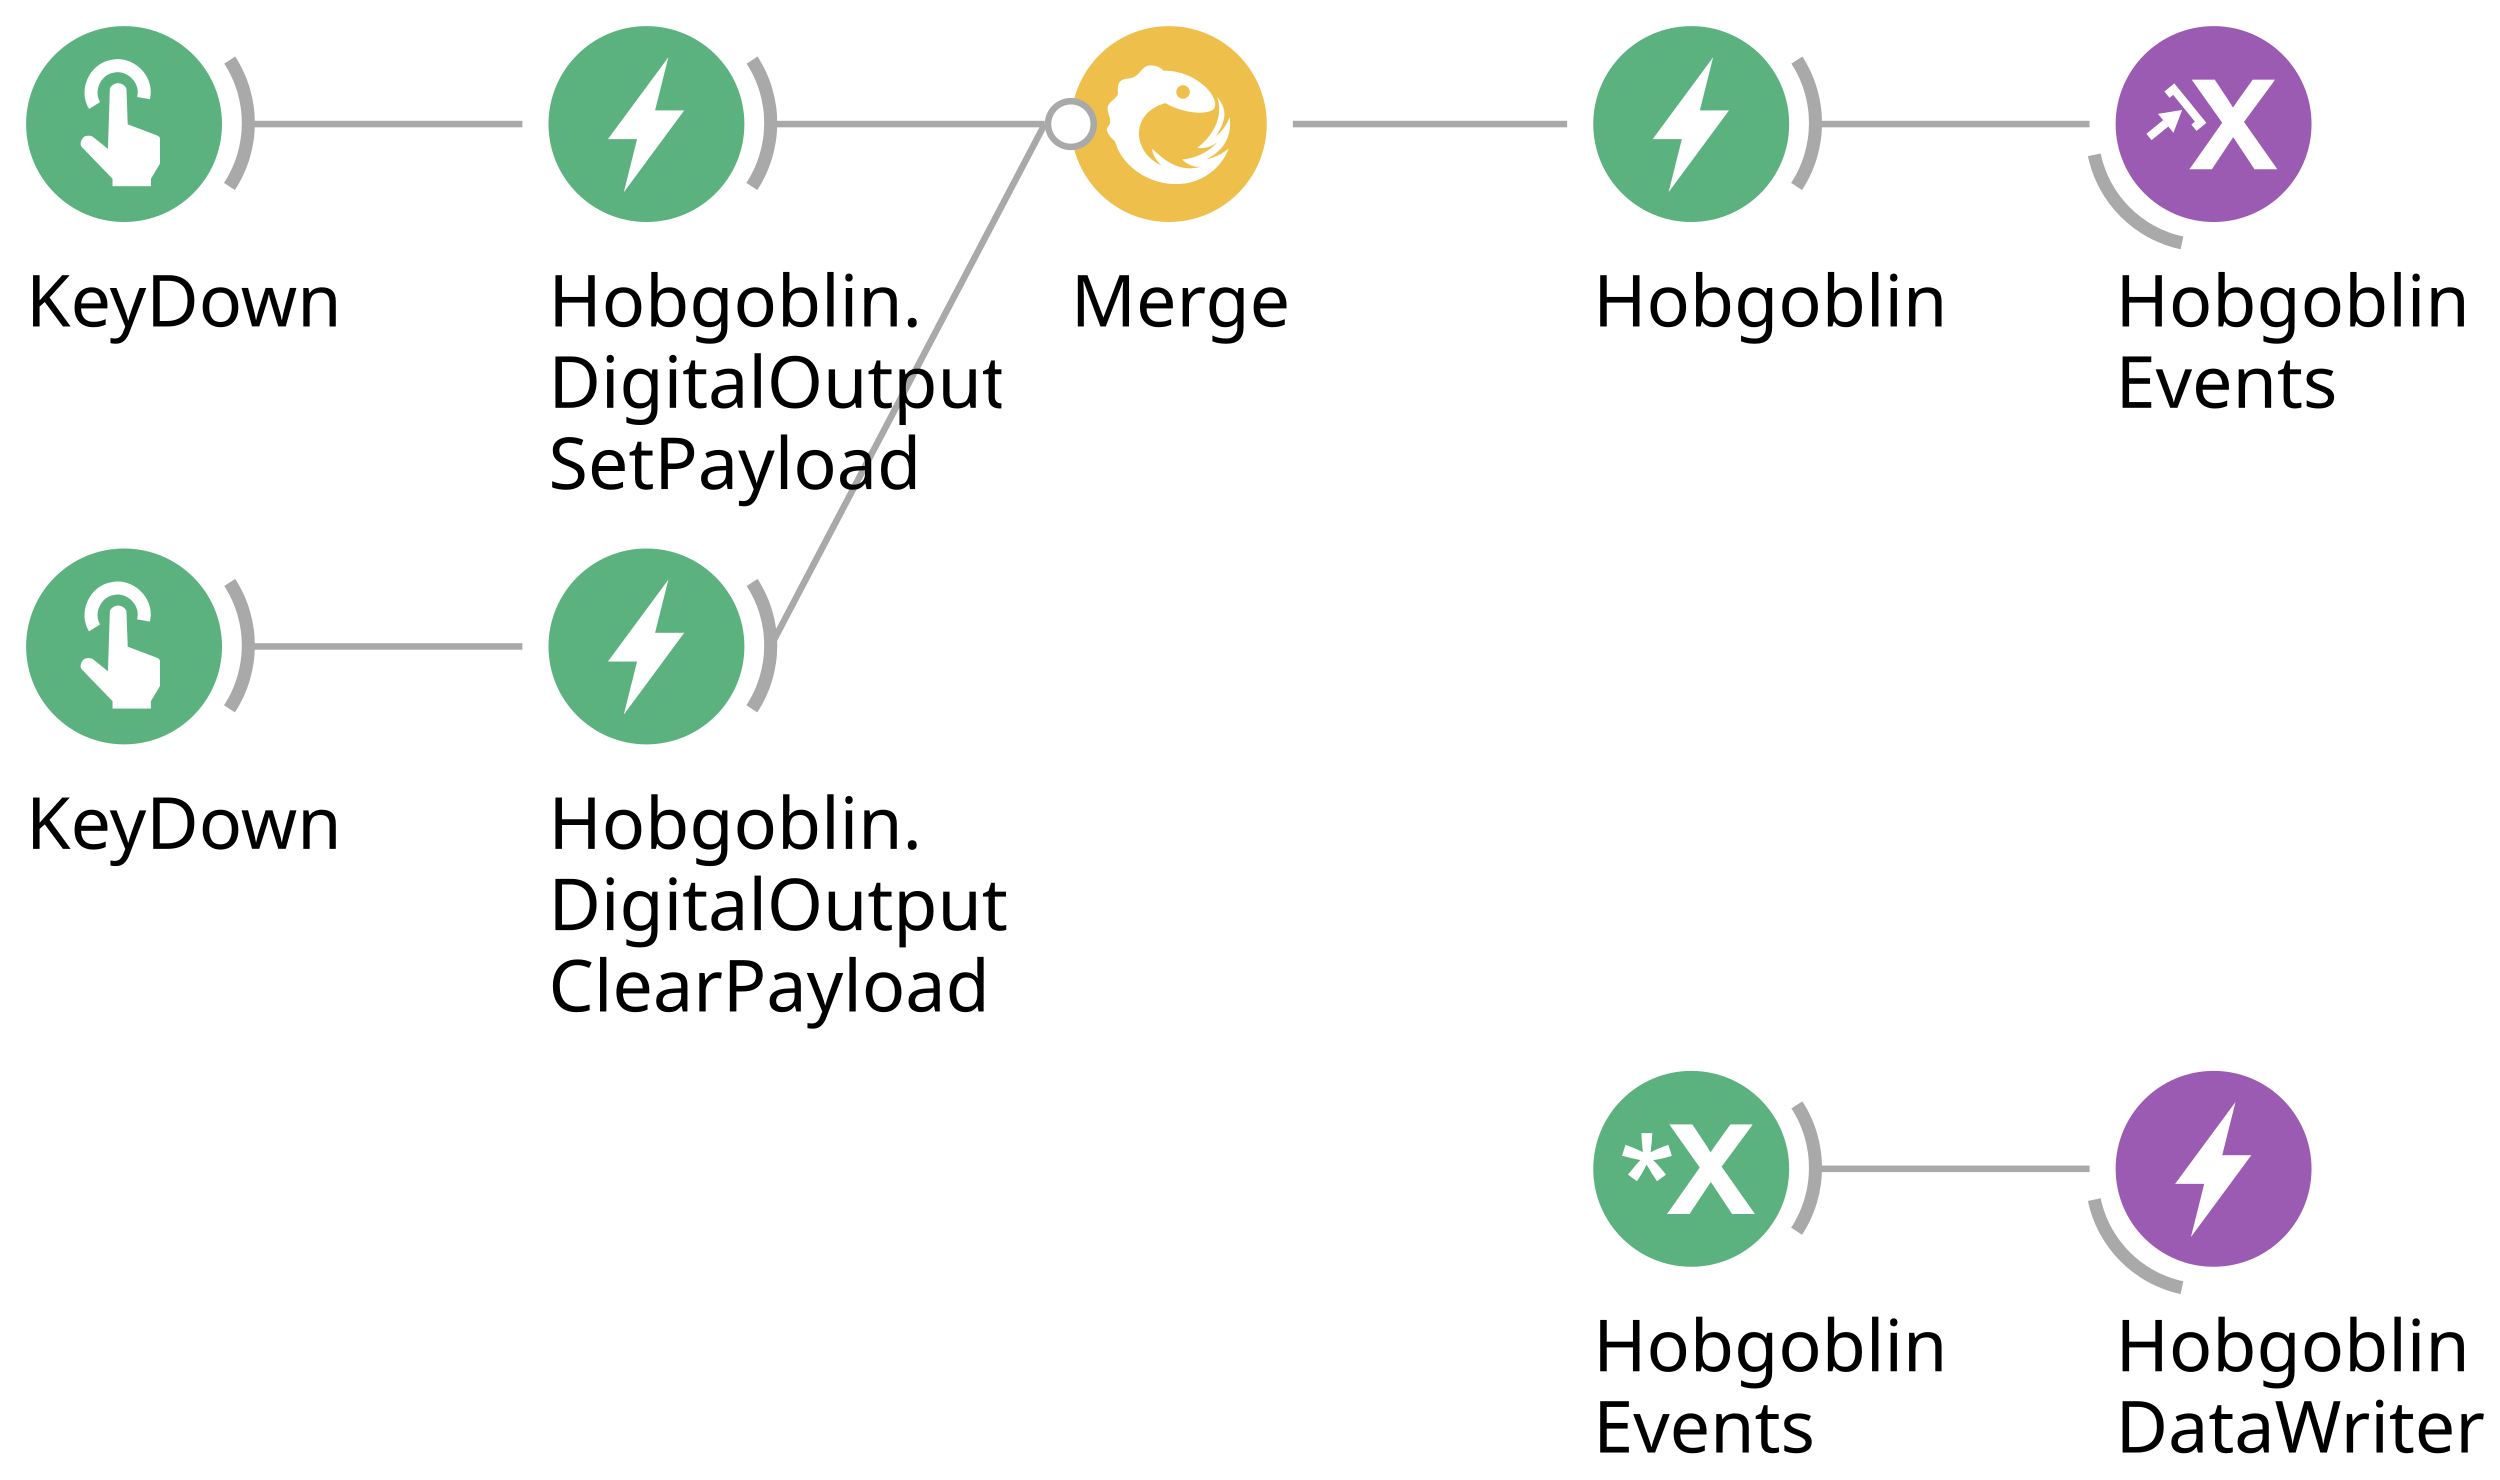
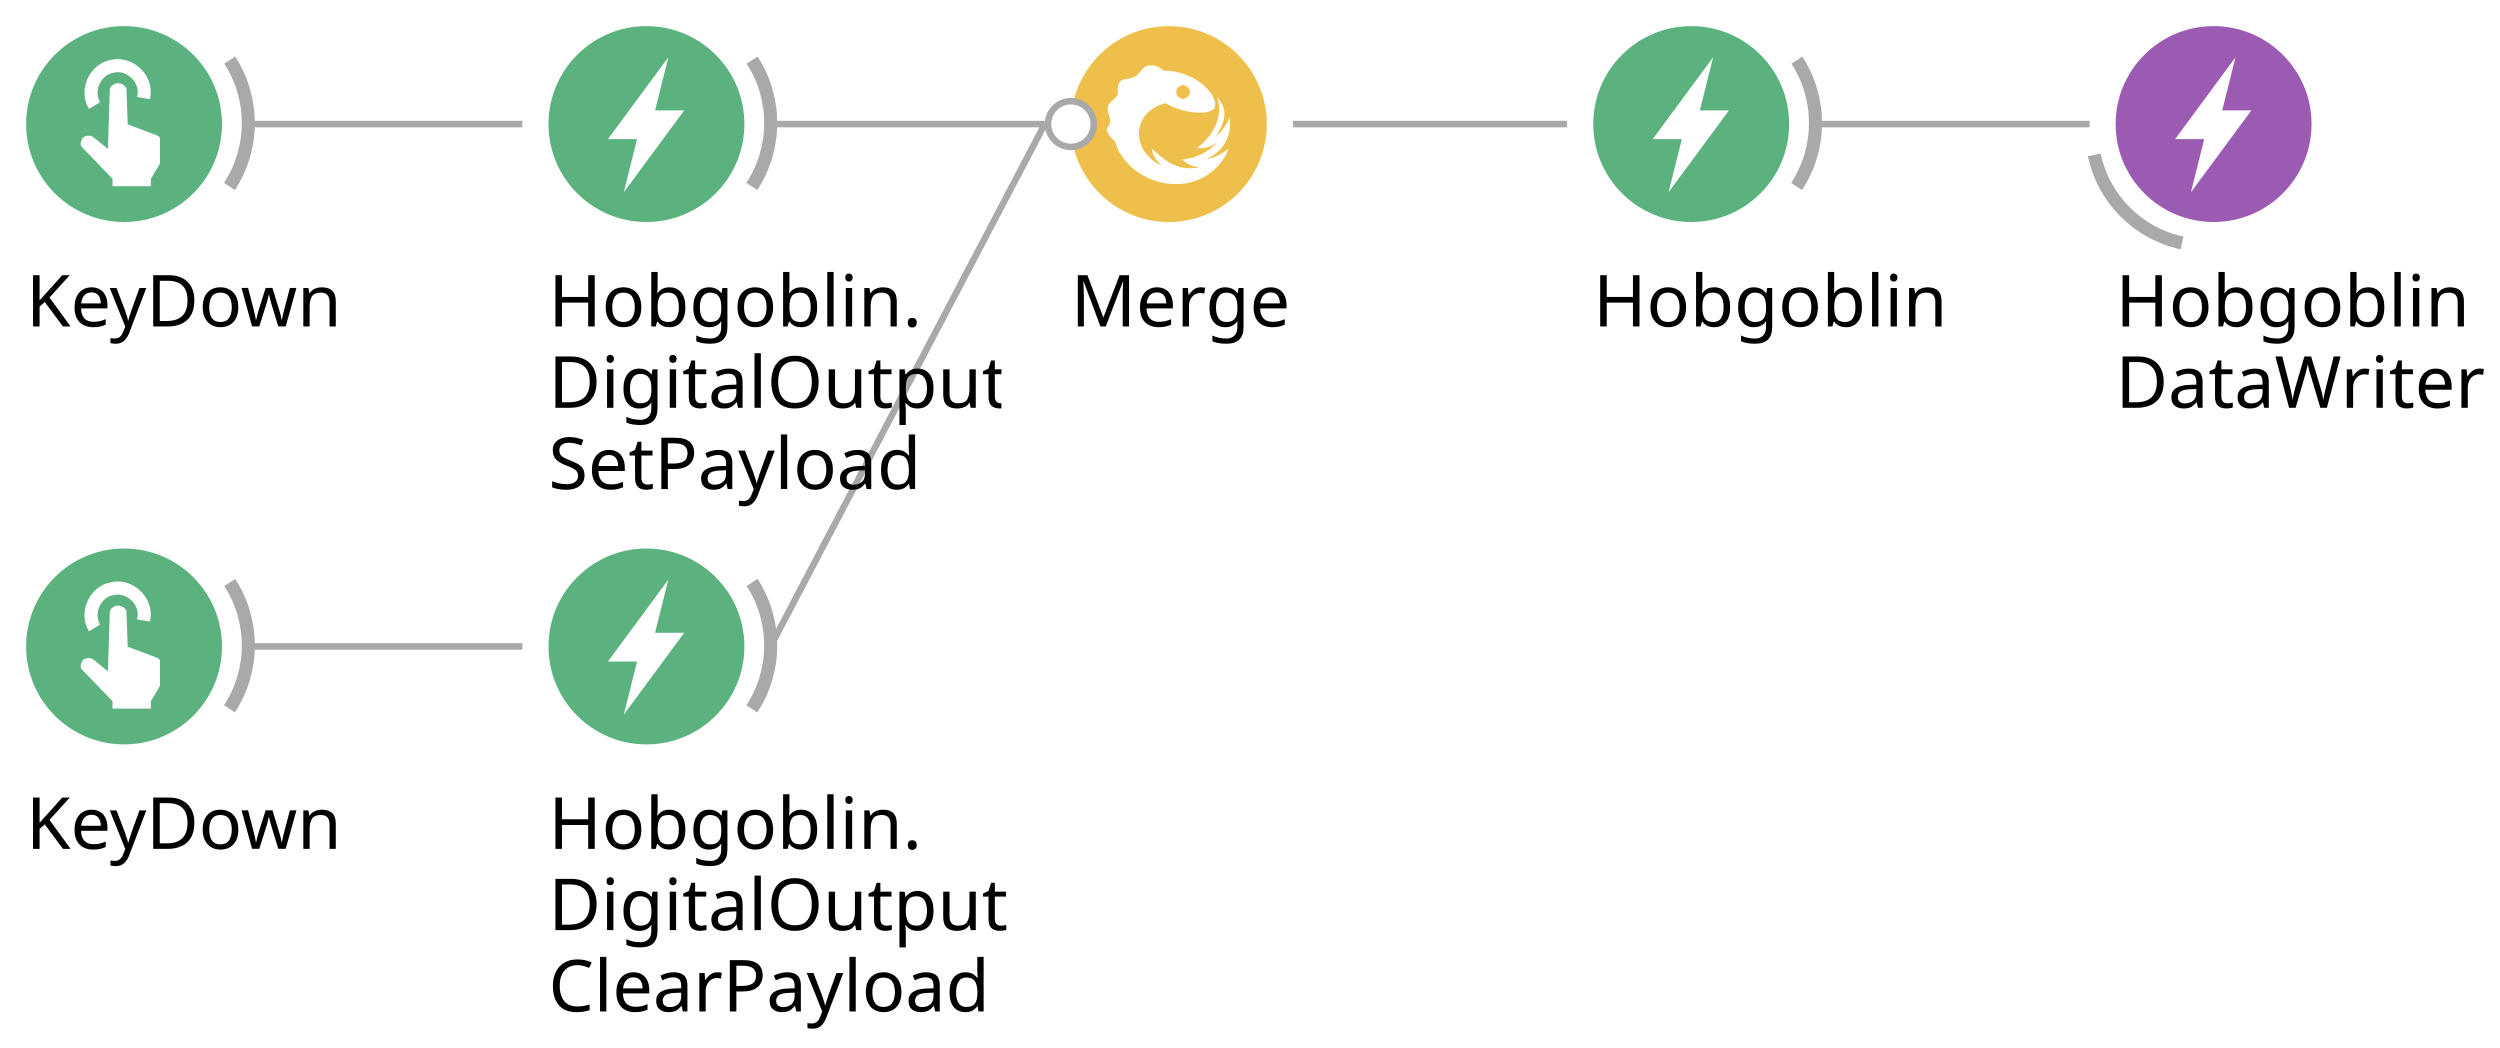
- <svg xmlns="http://www.w3.org/2000/svg" width="382.861" height="226.65" id="SvgGdi_output">
+ <svg xmlns="http://www.w3.org/2000/svg" width="382.861" height="160.476" id="SvgGdi_output">
  <style>text { fill: #000; } @media (prefers-color-scheme: dark) { text { fill: #eee; } }</style>
  <rect id="background" height="100.00%" style="fill:none;" width="100.00%" y="0.00" x="0.00" />
  <g style="shape-rendering:auto;" id="root_group">
    <line y1="19.00" style="stroke:rgb(169,169,169);fill:none;stroke-linecap:butt;stroke-miterlimit:9;opacity:1;stroke-width:1;stroke-linejoin:miter;" id="2" x2="320.00" y2="19.00" x1="278.00" />
-     <line y1="179.00" style="stroke:rgb(169,169,169);fill:none;stroke-linecap:butt;stroke-miterlimit:9;opacity:1;stroke-width:1;stroke-linejoin:miter;" id="3" x2="320.00" y2="179.00" x1="278.00" />
-     <line y1="19.00" style="stroke:rgb(169,169,169);fill:none;stroke-linecap:butt;stroke-miterlimit:9;opacity:1;stroke-width:1;stroke-linejoin:miter;" id="4" x2="240.00" y2="19.00" x1="198.00" />
-     <line y1="19.00" style="stroke:rgb(169,169,169);fill:none;stroke-linecap:butt;stroke-miterlimit:9;opacity:1;stroke-width:1;stroke-linejoin:miter;" id="5" x2="160.00" y2="19.00" x1="118.00" />
-     <line y1="99.00" style="stroke:rgb(169,169,169);fill:none;stroke-linecap:butt;stroke-miterlimit:9;opacity:1;stroke-width:1;stroke-linejoin:miter;" id="6" x2="160.00" y2="19.00" x1="118.00" />
-     <line y1="19.00" style="stroke:rgb(169,169,169);fill:none;stroke-linecap:butt;stroke-miterlimit:9;opacity:1;stroke-width:1;stroke-linejoin:miter;" id="7" x2="80.00" y2="19.00" x1="38.00" />
-     <line y1="99.00" style="stroke:rgb(169,169,169);fill:none;stroke-linecap:butt;stroke-miterlimit:9;opacity:1;stroke-width:1;stroke-linejoin:miter;" id="8" x2="80.00" y2="99.00" x1="38.00" />
-     <path d="M 10.158 33.2 C 3.405 31.759 -1.861 26.469 -3.271 19.71 " style="stroke:rgb(169,169,169);fill:none;stroke-linecap:butt;stroke-miterlimit:9;opacity:1;stroke-width:2;stroke-linejoin:miter;" transform="matrix(1.00 0.00 0.00 1.00 324.00 4.00 ) " id="42" />
-     <ellipse id="43" cy="15.00" cx="15.00" transform="matrix(1.00 0.00 0.00 1.00 324.00 4.00 ) " rx="15.00" ry="15.00" style="stroke:none;opacity:1;fill:rgb(155,91,179);" />
-     <path d="M 11.656 8.2 12 8.7 16.312 14.794 11.656 21.419 11.281 21.919 14.75 21.919 14.844 21.762 18 17.012 18.469 17.7 21.156 21.762 21.25 21.919 24.75 21.919 24.406 21.419 19.656 14.669 24.062 8.7 24.406 8.2 21 8.2 20.906 8.325 18.687 11.419 C 18.463 11.729 18.223 12.106 17.968 12.481 17.77 12.155 17.587 11.842 17.312 11.419 L 15.281 8.356 15.187 8.2 11.656 8.2 z " style="stroke:none;fill-rule:evenodd;opacity:1;fill:rgb(255,255,255);" transform="matrix(1.00 0.00 0.00 1.00 324.00 4.00 ) " id="49" />
-     <path style="stroke:rgb(255,255,255);fill:none;stroke-linecap:butt;stroke-miterlimit:9;opacity:1;stroke-width:1.25;stroke-linejoin:miter;" transform="matrix(1.00 0.00 0.00 1.00 324.00 4.00 ) " id="50" d="M 7.859 10.494 8.895 9.651 13.019 14.722 11.989 15.56 " />
-     <path style="stroke:rgb(255,255,255);fill:none;stroke-linecap:butt;stroke-miterlimit:9;opacity:1;stroke-width:1.25;stroke-linejoin:miter;" transform="matrix(1.00 0.00 0.00 1.00 324.00 4.00 ) " id="51" d="M 5.1 16.975 7.688 14.871 " />
-     <path style="stroke:none;fill-rule:evenodd;opacity:1;fill:rgb(255,255,255);" transform="matrix(1.00 0.00 0.00 1.00 324.00 4.00 ) " id="52" d="M 8.85 16.342 6.485 13.434 10.186 12.839 9.518 14.591 z " />
-     <text id="53" transform="matrix(1.00 0.00 0.00 1.00 0.00 0.00 ) " x="324.00px" y="39.00px" style="stroke:none;clip-path:url(#55_text_clipper);font-family:Microsoft Sans Serif;font-size:8.25pt;opacity:1;">
-       <tspan dy="8.25pt" id="57">Hobgoblin</tspan>
+     <line y1="19.00" style="stroke:rgb(169,169,169);fill:none;stroke-linecap:butt;stroke-miterlimit:9;opacity:1;stroke-width:1;stroke-linejoin:miter;" id="3" x2="240.00" y2="19.00" x1="198.00" />
+     <line y1="19.00" style="stroke:rgb(169,169,169);fill:none;stroke-linecap:butt;stroke-miterlimit:9;opacity:1;stroke-width:1;stroke-linejoin:miter;" id="4" x2="160.00" y2="19.00" x1="118.00" />
+     <line y1="99.00" style="stroke:rgb(169,169,169);fill:none;stroke-linecap:butt;stroke-miterlimit:9;opacity:1;stroke-width:1;stroke-linejoin:miter;" id="5" x2="160.00" y2="19.00" x1="118.00" />
+     <line y1="19.00" style="stroke:rgb(169,169,169);fill:none;stroke-linecap:butt;stroke-miterlimit:9;opacity:1;stroke-width:1;stroke-linejoin:miter;" id="6" x2="80.00" y2="19.00" x1="38.00" />
+     <line y1="99.00" style="stroke:rgb(169,169,169);fill:none;stroke-linecap:butt;stroke-miterlimit:9;opacity:1;stroke-width:1;stroke-linejoin:miter;" id="7" x2="80.00" y2="99.00" x1="38.00" />
+     <path style="stroke:rgb(169,169,169);fill:none;stroke-linecap:butt;stroke-miterlimit:9;opacity:1;stroke-width:2;stroke-linejoin:miter;" transform="matrix(1.00 0.00 0.00 1.00 324.00 4.00 ) " id="41" d="M 10.158 33.2 C 3.405 31.759 -1.861 26.469 -3.271 19.71 " />
+     <ellipse id="42" cy="15.00" cx="15.00" transform="matrix(1.00 0.00 0.00 1.00 324.00 4.00 ) " rx="15.00" ry="15.00" style="stroke:none;opacity:1;fill:rgb(155,91,179);" />
+     <path d="M 11.529 25.444 20.783 12.908 16.32 12.908 18.355 4.769 9.101 17.305 13.564 17.305 z " style="stroke:none;fill-rule:evenodd;opacity:1;fill:rgb(255,255,255);" transform="matrix(1.00 0.00 0.00 1.00 324.00 4.00 ) " id="45" />
+     <text id="46" transform="matrix(1.00 0.00 0.00 1.00 0.00 0.00 ) " x="324.00px" y="39.00px" style="stroke:none;clip-path:url(#48_text_clipper);font-family:Microsoft Sans Serif;font-size:8.25pt;opacity:1;">
+       <tspan dy="8.25pt" id="50">Hobgoblin</tspan>
    </text>
-     <text id="59" transform="matrix(1.00 0.00 0.00 1.00 0.00 0.00 ) " x="324.00px" y="51.45px" style="stroke:none;clip-path:url(#61_text_clipper);font-family:Microsoft Sans Serif;font-size:8.25pt;opacity:1;">
-       <tspan dy="8.25pt" id="63">Events</tspan>
+     <text id="52" transform="matrix(1.00 0.00 0.00 1.00 0.00 0.00 ) " x="324.00px" y="51.45px" style="stroke:none;clip-path:url(#54_text_clipper);font-family:Microsoft Sans Serif;font-size:8.25pt;opacity:1;">
+       <tspan dy="8.25pt" id="56">DataWriter</tspan>
    </text>
-     <path d="M 10.158 33.2 C 3.405 31.759 -1.861 26.469 -3.271 19.71 " style="stroke:rgb(169,169,169);fill:none;stroke-linecap:butt;stroke-miterlimit:9;opacity:1;stroke-width:2;stroke-linejoin:miter;" transform="matrix(1.00 0.00 0.00 1.00 324.00 164.00 ) " id="65" />
-     <ellipse id="66" cy="15.00" cx="15.00" transform="matrix(1.00 0.00 0.00 1.00 324.00 164.00 ) " rx="15.00" ry="15.00" style="stroke:none;opacity:1;fill:rgb(155,91,179);" />
-     <path d="M 11.529 25.444 20.783 12.908 16.32 12.908 18.355 4.769 9.101 17.305 13.564 17.305 z " style="stroke:none;fill-rule:evenodd;opacity:1;fill:rgb(255,255,255);" transform="matrix(1.00 0.00 0.00 1.00 324.00 164.00 ) " id="69" />
-     <text id="70" transform="matrix(1.00 0.00 0.00 1.00 0.00 0.00 ) " x="324.00px" y="199.00px" style="stroke:none;clip-path:url(#72_text_clipper);font-family:Microsoft Sans Serif;font-size:8.25pt;opacity:1;">
-       <tspan dy="8.25pt" id="74">Hobgoblin</tspan>
+     <path d="M 31.179 5.2 C 34.998 11.092 34.981 18.682 31.136 24.557 " style="stroke:rgb(169,169,169);fill:none;stroke-linecap:butt;stroke-miterlimit:9;opacity:1;stroke-width:2;stroke-linejoin:miter;" transform="matrix(1.00 0.00 0.00 1.00 244.00 4.00 ) " id="61" />
+     <ellipse id="62" cy="15.00" cx="15.00" transform="matrix(1.00 0.00 0.00 1.00 244.00 4.00 ) " rx="15.00" ry="15.00" style="stroke:none;opacity:1;fill:rgb(91,178,126);" />
+     <path d="M 11.529 25.444 20.783 12.908 16.32 12.908 18.355 4.769 9.101 17.305 13.564 17.305 z " style="stroke:none;fill-rule:evenodd;opacity:1;fill:rgb(255,255,255);" transform="matrix(1.00 0.00 0.00 1.00 244.00 4.00 ) " id="63" />
+     <text id="64" transform="matrix(1.00 0.00 0.00 1.00 0.00 0.00 ) " x="244.00px" y="39.00px" style="stroke:none;clip-path:url(#66_text_clipper);font-family:Microsoft Sans Serif;font-size:8.25pt;opacity:1;">
+       <tspan dy="8.25pt" id="68">Hobgoblin</tspan>
    </text>
-     <text id="76" transform="matrix(1.00 0.00 0.00 1.00 0.00 0.00 ) " x="324.00px" y="211.45px" style="stroke:none;clip-path:url(#78_text_clipper);font-family:Microsoft Sans Serif;font-size:8.25pt;opacity:1;">
-       <tspan dy="8.25pt" id="80">DataWriter</tspan>
+     <ellipse id="72" cy="15.00" cx="15.00" transform="matrix(1.00 0.00 0.00 1.00 164.00 4.00 ) " rx="15.00" ry="15.00" style="stroke:none;opacity:1;fill:rgb(238,192,75);" />
+     <path style="stroke:none;fill-rule:evenodd;opacity:1;fill:rgb(255,255,255);" transform="matrix(1.00 0.00 0.00 1.00 164.00 4.00 ) " id="75" d="M 12.246 6.014 12.246 6.02 C 12.058 6.02 11.895 6.04 11.767 6.066 10.869 6.353 10.896 6.934 9.877 7.686 8.863 8.264 8.353 7.82 7.615 8.42 6.878 9.016 7.393 10.383 7.084 10.648 6.777 11.18 5.826 11.655 5.652 12.326 5.509 13.185 6.042 13.797 6.021 14.533 6.083 15.146 5.411 15.495 5.508 15.992 5.797 16.804 6.354 17.292 6.617 17.518 6.663 17.55 6.7 17.599 6.715 17.602 6.791 17.792 6.859 17.986 6.955 18.166 6.95 18.14 6.949 18.114 6.943 18.088 6.998 18.305 7.055 18.524 7.133 18.738 8.683 22.099 12.814 24.686 17.342 24.117 19.541 23.848 22.824 22.332 24.166 18.738 23.22 19.587 21.532 20.324 20.777 20.381 23.33 19.105 24.707 16.937 24.32 13.975 23.792 15.233 23.093 16.201 22.221 16.865 24.075 13.976 23.757 12.481 22.385 10.84 23.366 13.539 22.097 16.534 19.332 18.664 20.452 18.785 21.517 18.516 22.502 17.713 21.013 19.374 19.15 20.208 17.014 20.436 18.034 21.303 19.018 21.695 19.959 21.527 17.345 22.249 15.155 21.454 12.49 18.801 12.351 19.515 13.105 20.628 13.883 21.338 9.373 19.383 8.976 13.296 14.469 11.793 14.472 11.793 14.475 11.794 14.478 11.793 17.75 13.707 21.865 13.581 22.051 12.344 22.509 10.861 19.965 7.805 16.162 7.008 15.462 6.871 14.792 6.817 14.154 6.836 14.167 6.836 14.179 6.836 14.191 6.826 13.584 6.177 12.81 6.012 12.246 6.014 z M 17.178 9.047 C 17.724 9.047 18.223 9.544 18.223 10.09 18.223 10.636 17.724 11.133 17.178 11.133 16.632 11.133 16.135 10.636 16.135 10.09 16.135 9.544 16.632 9.047 17.178 9.047 z " />
+     <ellipse id="76" cy="19.00" cx="164.00" rx="3.00" ry="3.00" style="stroke:rgb(169,169,169);fill:none;stroke-linecap:butt;stroke-miterlimit:9;opacity:1;stroke-width:2;stroke-linejoin:miter;" />
+     <ellipse id="77" cy="19.00" cx="164.00" rx="3.00" ry="3.00" style="stroke:none;opacity:1;fill:rgb(255,255,255);" />
+     <text id="78" transform="matrix(1.00 0.00 0.00 1.00 0.00 0.00 ) " x="164.00px" y="39.00px" style="stroke:none;clip-path:url(#80_text_clipper);font-family:Microsoft Sans Serif;font-size:8.25pt;opacity:1;">
+       <tspan dy="8.25pt" id="82">Merge</tspan>
    </text>
-     <path d="M 31.179 5.2 C 34.998 11.092 34.981 18.682 31.136 24.557 " style="stroke:rgb(169,169,169);fill:none;stroke-linecap:butt;stroke-miterlimit:9;opacity:1;stroke-width:2;stroke-linejoin:miter;" transform="matrix(1.00 0.00 0.00 1.00 244.00 4.00 ) " id="85" />
-     <ellipse id="86" cy="15.00" cx="15.00" transform="matrix(1.00 0.00 0.00 1.00 244.00 4.00 ) " rx="15.00" ry="15.00" style="stroke:none;opacity:1;fill:rgb(91,178,126);" />
-     <path d="M 11.529 25.444 20.783 12.908 16.32 12.908 18.355 4.769 9.101 17.305 13.564 17.305 z " style="stroke:none;fill-rule:evenodd;opacity:1;fill:rgb(255,255,255);" transform="matrix(1.00 0.00 0.00 1.00 244.00 4.00 ) " id="87" />
-     <text id="88" transform="matrix(1.00 0.00 0.00 1.00 0.00 0.00 ) " x="244.00px" y="39.00px" style="stroke:none;clip-path:url(#90_text_clipper);font-family:Microsoft Sans Serif;font-size:8.25pt;opacity:1;">
-       <tspan dy="8.25pt" id="92">Hobgoblin</tspan>
+     <path d="M 31.179 5.2 C 34.998 11.092 34.981 18.682 31.136 24.557 " style="stroke:rgb(169,169,169);fill:none;stroke-linecap:butt;stroke-miterlimit:9;opacity:1;stroke-width:2;stroke-linejoin:miter;" transform="matrix(1.00 0.00 0.00 1.00 84.00 4.00 ) " id="84" />
+     <ellipse id="85" cy="15.00" cx="15.00" transform="matrix(1.00 0.00 0.00 1.00 84.00 4.00 ) " rx="15.00" ry="15.00" style="stroke:none;opacity:1;fill:rgb(91,178,126);" />
+     <path d="M 11.529 25.444 20.783 12.908 16.32 12.908 18.355 4.769 9.101 17.305 13.564 17.305 z " style="stroke:none;fill-rule:evenodd;opacity:1;fill:rgb(255,255,255);" transform="matrix(1.00 0.00 0.00 1.00 84.00 4.00 ) " id="86" />
+     <text id="87" transform="matrix(1.00 0.00 0.00 1.00 0.00 0.00 ) " x="84.00px" y="39.00px" style="stroke:none;clip-path:url(#89_text_clipper);font-family:Microsoft Sans Serif;font-size:8.25pt;opacity:1;">
+       <tspan dy="8.25pt" id="91">Hobgoblin.</tspan>
    </text>
-     <path d="M 31.179 5.2 C 34.998 11.092 34.981 18.682 31.136 24.557 " style="stroke:rgb(169,169,169);fill:none;stroke-linecap:butt;stroke-miterlimit:9;opacity:1;stroke-width:2;stroke-linejoin:miter;" transform="matrix(1.00 0.00 0.00 1.00 244.00 164.00 ) " id="94" />
-     <ellipse id="95" cy="15.00" cx="15.00" transform="matrix(1.00 0.00 0.00 1.00 244.00 164.00 ) " rx="15.00" ry="15.00" style="stroke:none;opacity:1;fill:rgb(91,178,126);" />
-     <path style="stroke:none;fill-rule:evenodd;opacity:1;fill:rgb(255,255,255);" transform="matrix(1.00 0.00 0.00 1.00 244.00 164.00 ) " id="99" d="M 4.403 13 4.933 11.327 C 6.156 11.767 7.045 12.148 7.598 12.47 7.452 11.048 7.375 10.07 7.368 9.535 L 9.04 9.535 C 9.017 10.313 8.929 11.287 8.775 12.458 9.567 12.05 10.475 11.672 11.498 11.327 L 12.028 13 C 11.052 13.33 10.094 13.55 9.156 13.66 9.625 14.077 10.286 14.819 11.14 15.888 L 9.756 16.889 C 9.31 16.269 8.783 15.424 8.175 14.355 7.606 15.463 7.106 16.308 6.675 16.889 L 5.314 15.888 C 6.206 14.764 6.845 14.022 7.229 13.66 6.237 13.464 5.295 13.244 4.403 13 z " />
-     <path d="M 11.656 8.2 12 8.7 16.312 14.794 11.656 21.419 11.281 21.919 14.75 21.919 14.844 21.762 18 17.012 18.469 17.7 21.156 21.762 21.25 21.919 24.75 21.919 24.406 21.419 19.656 14.669 24.062 8.7 24.406 8.2 21 8.2 20.906 8.325 18.687 11.419 C 18.463 11.729 18.223 12.106 17.968 12.481 17.77 12.155 17.587 11.842 17.312 11.419 L 15.281 8.356 15.187 8.2 11.656 8.2 z " style="stroke:none;fill-rule:evenodd;opacity:1;fill:rgb(255,255,255);" transform="matrix(1.00 0.00 0.00 1.00 244.00 164.00 ) " id="100" />
-     <text id="101" transform="matrix(1.00 0.00 0.00 1.00 0.00 0.00 ) " x="244.00px" y="199.00px" style="stroke:none;clip-path:url(#103_text_clipper);font-family:Microsoft Sans Serif;font-size:8.25pt;opacity:1;">
-       <tspan dy="8.25pt" id="105">Hobgoblin</tspan>
+     <text id="93" transform="matrix(1.00 0.00 0.00 1.00 0.00 0.00 ) " x="84.00px" y="51.45px" style="stroke:none;clip-path:url(#95_text_clipper);font-family:Microsoft Sans Serif;font-size:8.25pt;opacity:1;">
+       <tspan dy="8.25pt" id="97">DigitalOutput</tspan>
    </text>
-     <text id="107" transform="matrix(1.00 0.00 0.00 1.00 0.00 0.00 ) " x="244.00px" y="211.45px" style="stroke:none;clip-path:url(#109_text_clipper);font-family:Microsoft Sans Serif;font-size:8.25pt;opacity:1;">
-       <tspan dy="8.25pt" id="111">Events</tspan>
+     <text id="99" transform="matrix(1.00 0.00 0.00 1.00 0.00 0.00 ) " x="84.00px" y="63.90px" style="stroke:none;clip-path:url(#101_text_clipper);font-family:Microsoft Sans Serif;font-size:8.25pt;opacity:1;">
+       <tspan dy="8.25pt" id="103">SetPayload</tspan>
    </text>
-     <ellipse id="115" cy="15.00" cx="15.00" transform="matrix(1.00 0.00 0.00 1.00 164.00 4.00 ) " rx="15.00" ry="15.00" style="stroke:none;opacity:1;fill:rgb(238,192,75);" />
-     <path style="stroke:none;fill-rule:evenodd;opacity:1;fill:rgb(255,255,255);" transform="matrix(1.00 0.00 0.00 1.00 164.00 4.00 ) " id="118" d="M 12.246 6.014 12.246 6.02 C 12.058 6.02 11.895 6.04 11.767 6.066 10.869 6.353 10.896 6.934 9.877 7.686 8.863 8.264 8.353 7.82 7.615 8.42 6.878 9.016 7.393 10.383 7.084 10.648 6.777 11.18 5.826 11.655 5.652 12.326 5.509 13.185 6.042 13.797 6.021 14.533 6.083 15.146 5.411 15.495 5.508 15.992 5.797 16.804 6.354 17.292 6.617 17.518 6.663 17.55 6.7 17.599 6.715 17.602 6.791 17.792 6.859 17.986 6.955 18.166 6.95 18.14 6.949 18.114 6.943 18.088 6.998 18.305 7.055 18.524 7.133 18.738 8.683 22.099 12.814 24.686 17.342 24.117 19.541 23.848 22.824 22.332 24.166 18.738 23.22 19.587 21.532 20.324 20.777 20.381 23.33 19.105 24.707 16.937 24.32 13.975 23.792 15.233 23.093 16.201 22.221 16.865 24.075 13.976 23.757 12.481 22.385 10.84 23.366 13.539 22.097 16.534 19.332 18.664 20.452 18.785 21.517 18.516 22.502 17.713 21.013 19.374 19.15 20.208 17.014 20.436 18.034 21.303 19.018 21.695 19.959 21.527 17.345 22.249 15.155 21.454 12.49 18.801 12.351 19.515 13.105 20.628 13.883 21.338 9.373 19.383 8.976 13.296 14.469 11.793 14.472 11.793 14.475 11.794 14.478 11.793 17.75 13.707 21.865 13.581 22.051 12.344 22.509 10.861 19.965 7.805 16.162 7.008 15.462 6.871 14.792 6.817 14.154 6.836 14.167 6.836 14.179 6.836 14.191 6.826 13.584 6.177 12.81 6.012 12.246 6.014 z M 17.178 9.047 C 17.724 9.047 18.223 9.544 18.223 10.09 18.223 10.636 17.724 11.133 17.178 11.133 16.632 11.133 16.135 10.636 16.135 10.09 16.135 9.544 16.632 9.047 17.178 9.047 z " />
-     <ellipse id="119" cy="19.00" cx="164.00" rx="3.00" ry="3.00" style="stroke:rgb(169,169,169);fill:none;stroke-linecap:butt;stroke-miterlimit:9;opacity:1;stroke-width:2;stroke-linejoin:miter;" />
-     <ellipse id="120" cy="19.00" cx="164.00" rx="3.00" ry="3.00" style="stroke:none;opacity:1;fill:rgb(255,255,255);" />
-     <text id="121" transform="matrix(1.00 0.00 0.00 1.00 0.00 0.00 ) " x="164.00px" y="39.00px" style="stroke:none;clip-path:url(#123_text_clipper);font-family:Microsoft Sans Serif;font-size:8.25pt;opacity:1;">
-       <tspan dy="8.25pt" id="125">Merge</tspan>
+     <path d="M 31.179 5.2 C 34.998 11.092 34.981 18.682 31.136 24.557 " style="stroke:rgb(169,169,169);fill:none;stroke-linecap:butt;stroke-miterlimit:9;opacity:1;stroke-width:2;stroke-linejoin:miter;" transform="matrix(1.00 0.00 0.00 1.00 84.00 84.00 ) " id="105" />
+     <ellipse id="106" cy="15.00" cx="15.00" transform="matrix(1.00 0.00 0.00 1.00 84.00 84.00 ) " rx="15.00" ry="15.00" style="stroke:none;opacity:1;fill:rgb(91,178,126);" />
+     <path d="M 11.529 25.444 20.783 12.908 16.32 12.908 18.355 4.769 9.101 17.305 13.564 17.305 z " style="stroke:none;fill-rule:evenodd;opacity:1;fill:rgb(255,255,255);" transform="matrix(1.00 0.00 0.00 1.00 84.00 84.00 ) " id="107" />
+     <text id="108" transform="matrix(1.00 0.00 0.00 1.00 0.00 0.00 ) " x="84.00px" y="119.00px" style="stroke:none;clip-path:url(#110_text_clipper);font-family:Microsoft Sans Serif;font-size:8.25pt;opacity:1;">
+       <tspan dy="8.25pt" id="112">Hobgoblin.</tspan>
    </text>
-     <path d="M 31.179 5.2 C 34.998 11.092 34.981 18.682 31.136 24.557 " style="stroke:rgb(169,169,169);fill:none;stroke-linecap:butt;stroke-miterlimit:9;opacity:1;stroke-width:2;stroke-linejoin:miter;" transform="matrix(1.00 0.00 0.00 1.00 84.00 4.00 ) " id="127" />
-     <ellipse id="128" cy="15.00" cx="15.00" transform="matrix(1.00 0.00 0.00 1.00 84.00 4.00 ) " rx="15.00" ry="15.00" style="stroke:none;opacity:1;fill:rgb(91,178,126);" />
-     <path d="M 11.529 25.444 20.783 12.908 16.32 12.908 18.355 4.769 9.101 17.305 13.564 17.305 z " style="stroke:none;fill-rule:evenodd;opacity:1;fill:rgb(255,255,255);" transform="matrix(1.00 0.00 0.00 1.00 84.00 4.00 ) " id="129" />
-     <text id="130" transform="matrix(1.00 0.00 0.00 1.00 0.00 0.00 ) " x="84.00px" y="39.00px" style="stroke:none;clip-path:url(#132_text_clipper);font-family:Microsoft Sans Serif;font-size:8.25pt;opacity:1;">
-       <tspan dy="8.25pt" id="134">Hobgoblin.</tspan>
+     <text id="114" transform="matrix(1.00 0.00 0.00 1.00 0.00 0.00 ) " x="84.00px" y="131.45px" style="stroke:none;clip-path:url(#116_text_clipper);font-family:Microsoft Sans Serif;font-size:8.25pt;opacity:1;">
+       <tspan dy="8.25pt" id="118">DigitalOutput</tspan>
    </text>
-     <text id="136" transform="matrix(1.00 0.00 0.00 1.00 0.00 0.00 ) " x="84.00px" y="51.45px" style="stroke:none;clip-path:url(#138_text_clipper);font-family:Microsoft Sans Serif;font-size:8.25pt;opacity:1;">
-       <tspan dy="8.25pt" id="140">DigitalOutput</tspan>
+     <text id="120" transform="matrix(1.00 0.00 0.00 1.00 0.00 0.00 ) " x="84.00px" y="143.90px" style="stroke:none;clip-path:url(#122_text_clipper);font-family:Microsoft Sans Serif;font-size:8.25pt;opacity:1;">
+       <tspan dy="8.25pt" id="124">ClearPayload</tspan>
    </text>
-     <text id="142" transform="matrix(1.00 0.00 0.00 1.00 0.00 0.00 ) " x="84.00px" y="63.90px" style="stroke:none;clip-path:url(#144_text_clipper);font-family:Microsoft Sans Serif;font-size:8.25pt;opacity:1;">
-       <tspan dy="8.25pt" id="146">SetPayload</tspan>
+     <path d="M 31.179 5.2 C 34.998 11.092 34.981 18.682 31.136 24.557 " style="stroke:rgb(169,169,169);fill:none;stroke-linecap:butt;stroke-miterlimit:9;opacity:1;stroke-width:2;stroke-linejoin:miter;" transform="matrix(1.00 0.00 0.00 1.00 4.00 4.00 ) " id="126" />
+     <ellipse id="127" cy="15.00" cx="15.00" transform="matrix(1.00 0.00 0.00 1.00 4.00 4.00 ) " rx="15.00" ry="15.00" style="stroke:none;opacity:1;fill:rgb(91,178,126);" />
+     <path d="M 8.54 18.526 C 8.155 18.14 8.427 17.373 8.751 17.049 9.069 16.731 9.886 16.655 10.34 17.036 L 12.53 18.805 12.821 9.664 C 12.821 9.306 13.425 8.74 14.053 8.74 14.799 8.74 15.368 9.316 15.368 9.695 L 15.559 15.043 20.064 16.746 C 20.25 16.81 20.495 16.995 20.495 17.222 L 20.498 21.05 19.113 23.38 19.113 24.518 13.232 24.518 13.232 23.38 z " style="stroke:none;fill-rule:evenodd;opacity:1;fill:rgb(255,255,255);" transform="matrix(1.00 0.00 0.00 1.00 4.00 4.00 ) " id="131" />
+     <path d="M 10.482 12.156 C 9.064 9.888 10.573 6.569 13.215 6.147 15.816 5.523 18.483 8.01 18.043 10.649 L 17.977 11.026 " style="stroke:rgb(255,255,255);fill:none;stroke-linecap:butt;stroke-miterlimit:9;opacity:1;stroke-width:2;stroke-linejoin:miter;" transform="matrix(1.00 0.00 0.00 1.00 4.00 4.00 ) " id="132" />
+     <text id="133" transform="matrix(1.00 0.00 0.00 1.00 0.00 0.00 ) " x="4.00px" y="39.00px" style="stroke:none;clip-path:url(#135_text_clipper);font-family:Microsoft Sans Serif;font-size:8.25pt;opacity:1;">
+       <tspan dy="8.25pt" id="137">KeyDown</tspan>
    </text>
-     <path d="M 31.179 5.2 C 34.998 11.092 34.981 18.682 31.136 24.557 " style="stroke:rgb(169,169,169);fill:none;stroke-linecap:butt;stroke-miterlimit:9;opacity:1;stroke-width:2;stroke-linejoin:miter;" transform="matrix(1.00 0.00 0.00 1.00 84.00 84.00 ) " id="148" />
-     <ellipse id="149" cy="15.00" cx="15.00" transform="matrix(1.00 0.00 0.00 1.00 84.00 84.00 ) " rx="15.00" ry="15.00" style="stroke:none;opacity:1;fill:rgb(91,178,126);" />
-     <path d="M 11.529 25.444 20.783 12.908 16.32 12.908 18.355 4.769 9.101 17.305 13.564 17.305 z " style="stroke:none;fill-rule:evenodd;opacity:1;fill:rgb(255,255,255);" transform="matrix(1.00 0.00 0.00 1.00 84.00 84.00 ) " id="150" />
-     <text id="151" transform="matrix(1.00 0.00 0.00 1.00 0.00 0.00 ) " x="84.00px" y="119.00px" style="stroke:none;clip-path:url(#153_text_clipper);font-family:Microsoft Sans Serif;font-size:8.25pt;opacity:1;">
-       <tspan dy="8.25pt" id="155">Hobgoblin.</tspan>
-     </text>
-     <text id="157" transform="matrix(1.00 0.00 0.00 1.00 0.00 0.00 ) " x="84.00px" y="131.45px" style="stroke:none;clip-path:url(#159_text_clipper);font-family:Microsoft Sans Serif;font-size:8.25pt;opacity:1;">
-       <tspan dy="8.25pt" id="161">DigitalOutput</tspan>
-     </text>
-     <text id="163" transform="matrix(1.00 0.00 0.00 1.00 0.00 0.00 ) " x="84.00px" y="143.90px" style="stroke:none;clip-path:url(#165_text_clipper);font-family:Microsoft Sans Serif;font-size:8.25pt;opacity:1;">
-       <tspan dy="8.25pt" id="167">ClearPayload</tspan>
-     </text>
-     <path d="M 31.179 5.2 C 34.998 11.092 34.981 18.682 31.136 24.557 " style="stroke:rgb(169,169,169);fill:none;stroke-linecap:butt;stroke-miterlimit:9;opacity:1;stroke-width:2;stroke-linejoin:miter;" transform="matrix(1.00 0.00 0.00 1.00 4.00 4.00 ) " id="169" />
-     <ellipse id="170" cy="15.00" cx="15.00" transform="matrix(1.00 0.00 0.00 1.00 4.00 4.00 ) " rx="15.00" ry="15.00" style="stroke:none;opacity:1;fill:rgb(91,178,126);" />
-     <path d="M 8.54 18.526 C 8.155 18.14 8.427 17.373 8.751 17.049 9.069 16.731 9.886 16.655 10.34 17.036 L 12.53 18.805 12.821 9.664 C 12.821 9.306 13.425 8.74 14.053 8.74 14.799 8.74 15.368 9.316 15.368 9.695 L 15.559 15.043 20.064 16.746 C 20.25 16.81 20.495 16.995 20.495 17.222 L 20.498 21.05 19.113 23.38 19.113 24.518 13.232 24.518 13.232 23.38 z " style="stroke:none;fill-rule:evenodd;opacity:1;fill:rgb(255,255,255);" transform="matrix(1.00 0.00 0.00 1.00 4.00 4.00 ) " id="174" />
-     <path d="M 10.482 12.156 C 9.064 9.888 10.573 6.569 13.215 6.147 15.816 5.523 18.483 8.01 18.043 10.649 L 17.977 11.026 " style="stroke:rgb(255,255,255);fill:none;stroke-linecap:butt;stroke-miterlimit:9;opacity:1;stroke-width:2;stroke-linejoin:miter;" transform="matrix(1.00 0.00 0.00 1.00 4.00 4.00 ) " id="175" />
-     <text id="176" transform="matrix(1.00 0.00 0.00 1.00 0.00 0.00 ) " x="4.00px" y="39.00px" style="stroke:none;clip-path:url(#178_text_clipper);font-family:Microsoft Sans Serif;font-size:8.25pt;opacity:1;">
-       <tspan dy="8.25pt" id="180">KeyDown</tspan>
-     </text>
-     <path d="M 31.179 5.2 C 34.998 11.092 34.981 18.682 31.136 24.557 " style="stroke:rgb(169,169,169);fill:none;stroke-linecap:butt;stroke-miterlimit:9;opacity:1;stroke-width:2;stroke-linejoin:miter;" transform="matrix(1.00 0.00 0.00 1.00 4.00 84.00 ) " id="182" />
-     <ellipse id="183" cy="15.00" cx="15.00" transform="matrix(1.00 0.00 0.00 1.00 4.00 84.00 ) " rx="15.00" ry="15.00" style="stroke:none;opacity:1;fill:rgb(91,178,126);" />
-     <path d="M 8.54 18.526 C 8.155 18.14 8.427 17.373 8.751 17.049 9.069 16.731 9.886 16.655 10.34 17.036 L 12.53 18.805 12.821 9.664 C 12.821 9.306 13.425 8.74 14.053 8.74 14.799 8.74 15.368 9.316 15.368 9.695 L 15.559 15.043 20.064 16.746 C 20.25 16.81 20.495 16.995 20.495 17.222 L 20.498 21.05 19.113 23.38 19.113 24.518 13.232 24.518 13.232 23.38 z " style="stroke:none;fill-rule:evenodd;opacity:1;fill:rgb(255,255,255);" transform="matrix(1.00 0.00 0.00 1.00 4.00 84.00 ) " id="184" />
-     <path d="M 10.482 12.156 C 9.064 9.888 10.573 6.569 13.215 6.147 15.816 5.523 18.483 8.01 18.043 10.649 L 17.977 11.026 " style="stroke:rgb(255,255,255);fill:none;stroke-linecap:butt;stroke-miterlimit:9;opacity:1;stroke-width:2;stroke-linejoin:miter;" transform="matrix(1.00 0.00 0.00 1.00 4.00 84.00 ) " id="185" />
-     <text id="186" transform="matrix(1.00 0.00 0.00 1.00 0.00 0.00 ) " x="4.00px" y="119.00px" style="stroke:none;clip-path:url(#188_text_clipper);font-family:Microsoft Sans Serif;font-size:8.25pt;opacity:1;">
-       <tspan dy="8.25pt" id="190">KeyDown</tspan>
+     <path d="M 31.179 5.2 C 34.998 11.092 34.981 18.682 31.136 24.557 " style="stroke:rgb(169,169,169);fill:none;stroke-linecap:butt;stroke-miterlimit:9;opacity:1;stroke-width:2;stroke-linejoin:miter;" transform="matrix(1.00 0.00 0.00 1.00 4.00 84.00 ) " id="139" />
+     <ellipse id="140" cy="15.00" cx="15.00" transform="matrix(1.00 0.00 0.00 1.00 4.00 84.00 ) " rx="15.00" ry="15.00" style="stroke:none;opacity:1;fill:rgb(91,178,126);" />
+     <path d="M 8.54 18.526 C 8.155 18.14 8.427 17.373 8.751 17.049 9.069 16.731 9.886 16.655 10.34 17.036 L 12.53 18.805 12.821 9.664 C 12.821 9.306 13.425 8.74 14.053 8.74 14.799 8.74 15.368 9.316 15.368 9.695 L 15.559 15.043 20.064 16.746 C 20.25 16.81 20.495 16.995 20.495 17.222 L 20.498 21.05 19.113 23.38 19.113 24.518 13.232 24.518 13.232 23.38 z " style="stroke:none;fill-rule:evenodd;opacity:1;fill:rgb(255,255,255);" transform="matrix(1.00 0.00 0.00 1.00 4.00 84.00 ) " id="141" />
+     <path d="M 10.482 12.156 C 9.064 9.888 10.573 6.569 13.215 6.147 15.816 5.523 18.483 8.01 18.043 10.649 L 17.977 11.026 " style="stroke:rgb(255,255,255);fill:none;stroke-linecap:butt;stroke-miterlimit:9;opacity:1;stroke-width:2;stroke-linejoin:miter;" transform="matrix(1.00 0.00 0.00 1.00 4.00 84.00 ) " id="142" />
+     <text id="143" transform="matrix(1.00 0.00 0.00 1.00 0.00 0.00 ) " x="4.00px" y="119.00px" style="stroke:none;clip-path:url(#145_text_clipper);font-family:Microsoft Sans Serif;font-size:8.25pt;opacity:1;">
+       <tspan dy="8.25pt" id="147">KeyDown</tspan>
    </text>
  </g>
  <defs id="clips_hatches_and_gradients">
-     <clipPath id="55_text_clipper">
-       <rect x="324.00" y="39.00" width="54.82" height="27.65" id="56" />
+     <clipPath id="48_text_clipper">
+       <rect x="324.00" y="39.00" width="57.86" height="27.65" id="49" />
    </clipPath>
-     <clipPath id="61_text_clipper">
-       <rect x="324.00" y="51.45" width="54.82" height="27.65" id="62" />
+     <clipPath id="54_text_clipper">
+       <rect x="324.00" y="51.45" width="57.86" height="27.65" id="55" />
    </clipPath>
-     <clipPath id="72_text_clipper">
-       <rect x="324.00" y="199.00" width="57.86" height="27.65" id="73" />
+     <clipPath id="66_text_clipper">
+       <rect x="244.00" y="39.00" width="54.82" height="13.83" id="67" />
    </clipPath>
-     <clipPath id="78_text_clipper">
-       <rect x="324.00" y="211.45" width="57.86" height="27.65" id="79" />
+     <clipPath id="80_text_clipper">
+       <rect x="164.00" y="39.00" width="35.78" height="13.83" id="81" />
    </clipPath>
-     <clipPath id="90_text_clipper">
-       <rect x="244.00" y="39.00" width="54.82" height="13.83" id="91" />
+     <clipPath id="89_text_clipper">
+       <rect x="84.00" y="39.00" width="69.36" height="41.48" id="90" />
    </clipPath>
-     <clipPath id="103_text_clipper">
-       <rect x="244.00" y="199.00" width="54.82" height="27.65" id="104" />
+     <clipPath id="95_text_clipper">
+       <rect x="84.00" y="51.45" width="69.36" height="41.48" id="96" />
    </clipPath>
-     <clipPath id="109_text_clipper">
-       <rect x="244.00" y="211.45" width="54.82" height="27.65" id="110" />
+     <clipPath id="101_text_clipper">
+       <rect x="84.00" y="63.90" width="69.36" height="41.48" id="102" />
    </clipPath>
-     <clipPath id="123_text_clipper">
-       <rect x="164.00" y="39.00" width="35.78" height="13.83" id="124" />
+     <clipPath id="110_text_clipper">
+       <rect x="84.00" y="119.00" width="71.81" height="41.48" id="111" />
    </clipPath>
-     <clipPath id="132_text_clipper">
-       <rect x="84.00" y="39.00" width="69.36" height="41.48" id="133" />
+     <clipPath id="116_text_clipper">
+       <rect x="84.00" y="131.45" width="71.81" height="41.48" id="117" />
    </clipPath>
-     <clipPath id="138_text_clipper">
-       <rect x="84.00" y="51.45" width="69.36" height="41.48" id="139" />
+     <clipPath id="122_text_clipper">
+       <rect x="84.00" y="143.90" width="71.81" height="41.48" id="123" />
    </clipPath>
-     <clipPath id="144_text_clipper">
-       <rect x="84.00" y="63.90" width="69.36" height="41.48" id="145" />
+     <clipPath id="135_text_clipper">
+       <rect x="4.00" y="39.00" width="52.15" height="13.83" id="136" />
    </clipPath>
-     <clipPath id="153_text_clipper">
-       <rect x="84.00" y="119.00" width="71.81" height="41.48" id="154" />
-     </clipPath>
-     <clipPath id="159_text_clipper">
-       <rect x="84.00" y="131.45" width="71.81" height="41.48" id="160" />
-     </clipPath>
-     <clipPath id="165_text_clipper">
-       <rect x="84.00" y="143.90" width="71.81" height="41.48" id="166" />
-     </clipPath>
-     <clipPath id="178_text_clipper">
-       <rect x="4.00" y="39.00" width="52.15" height="13.83" id="179" />
-     </clipPath>
-     <clipPath id="188_text_clipper">
-       <rect x="4.00" y="119.00" width="52.15" height="13.83" id="189" />
+     <clipPath id="145_text_clipper">
+       <rect x="4.00" y="119.00" width="52.15" height="13.83" id="146" />
    </clipPath>
  </defs>
</svg>
